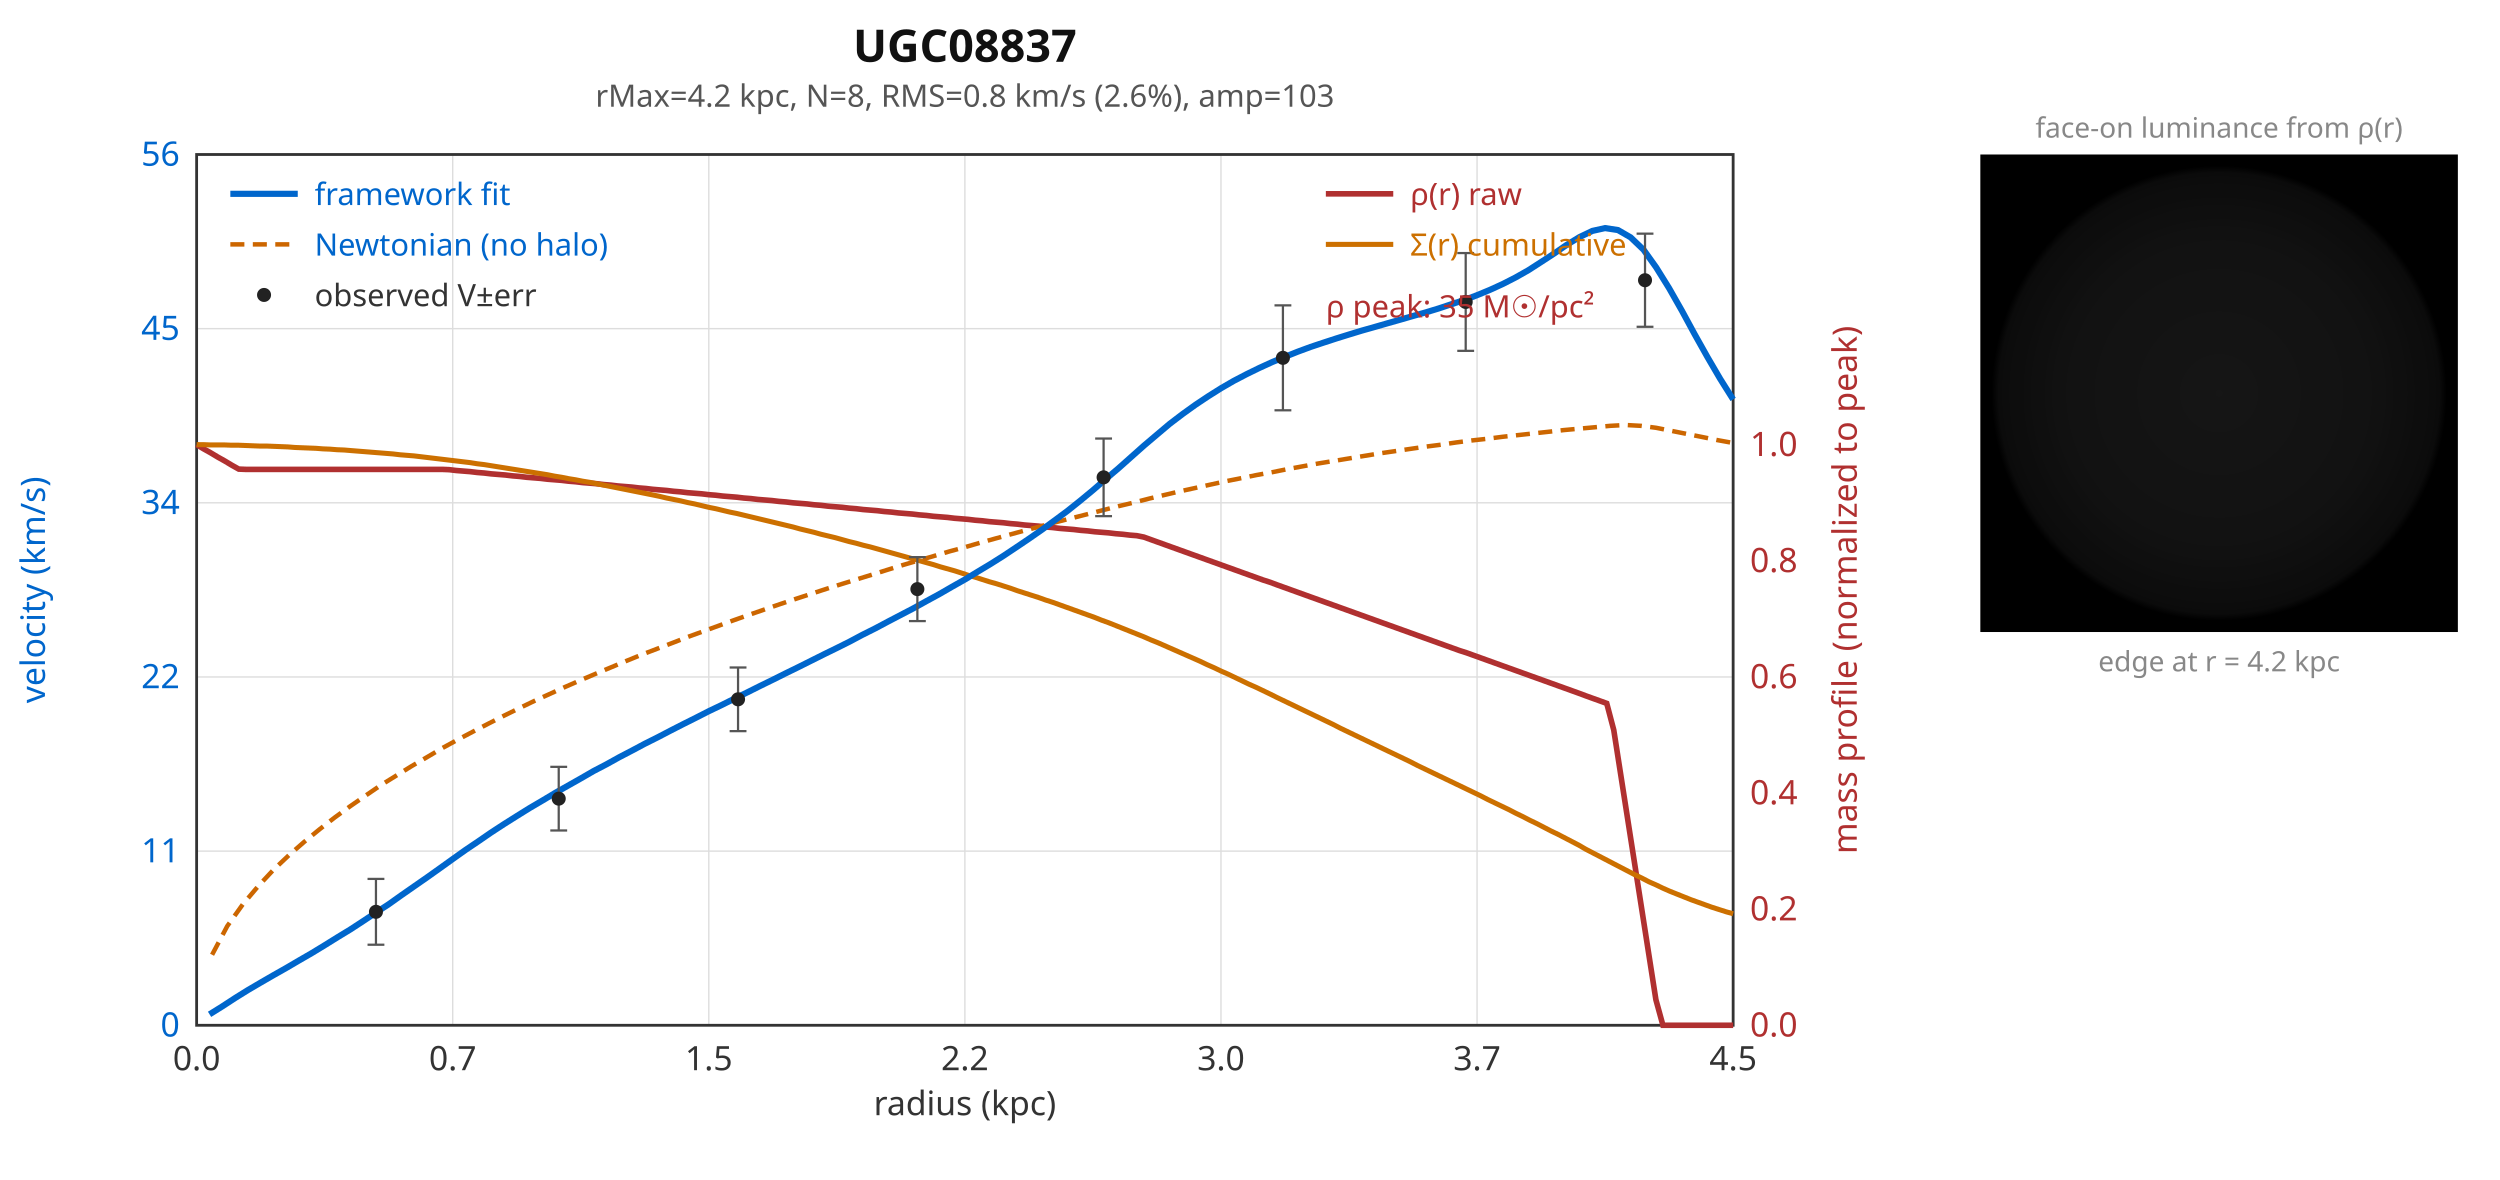
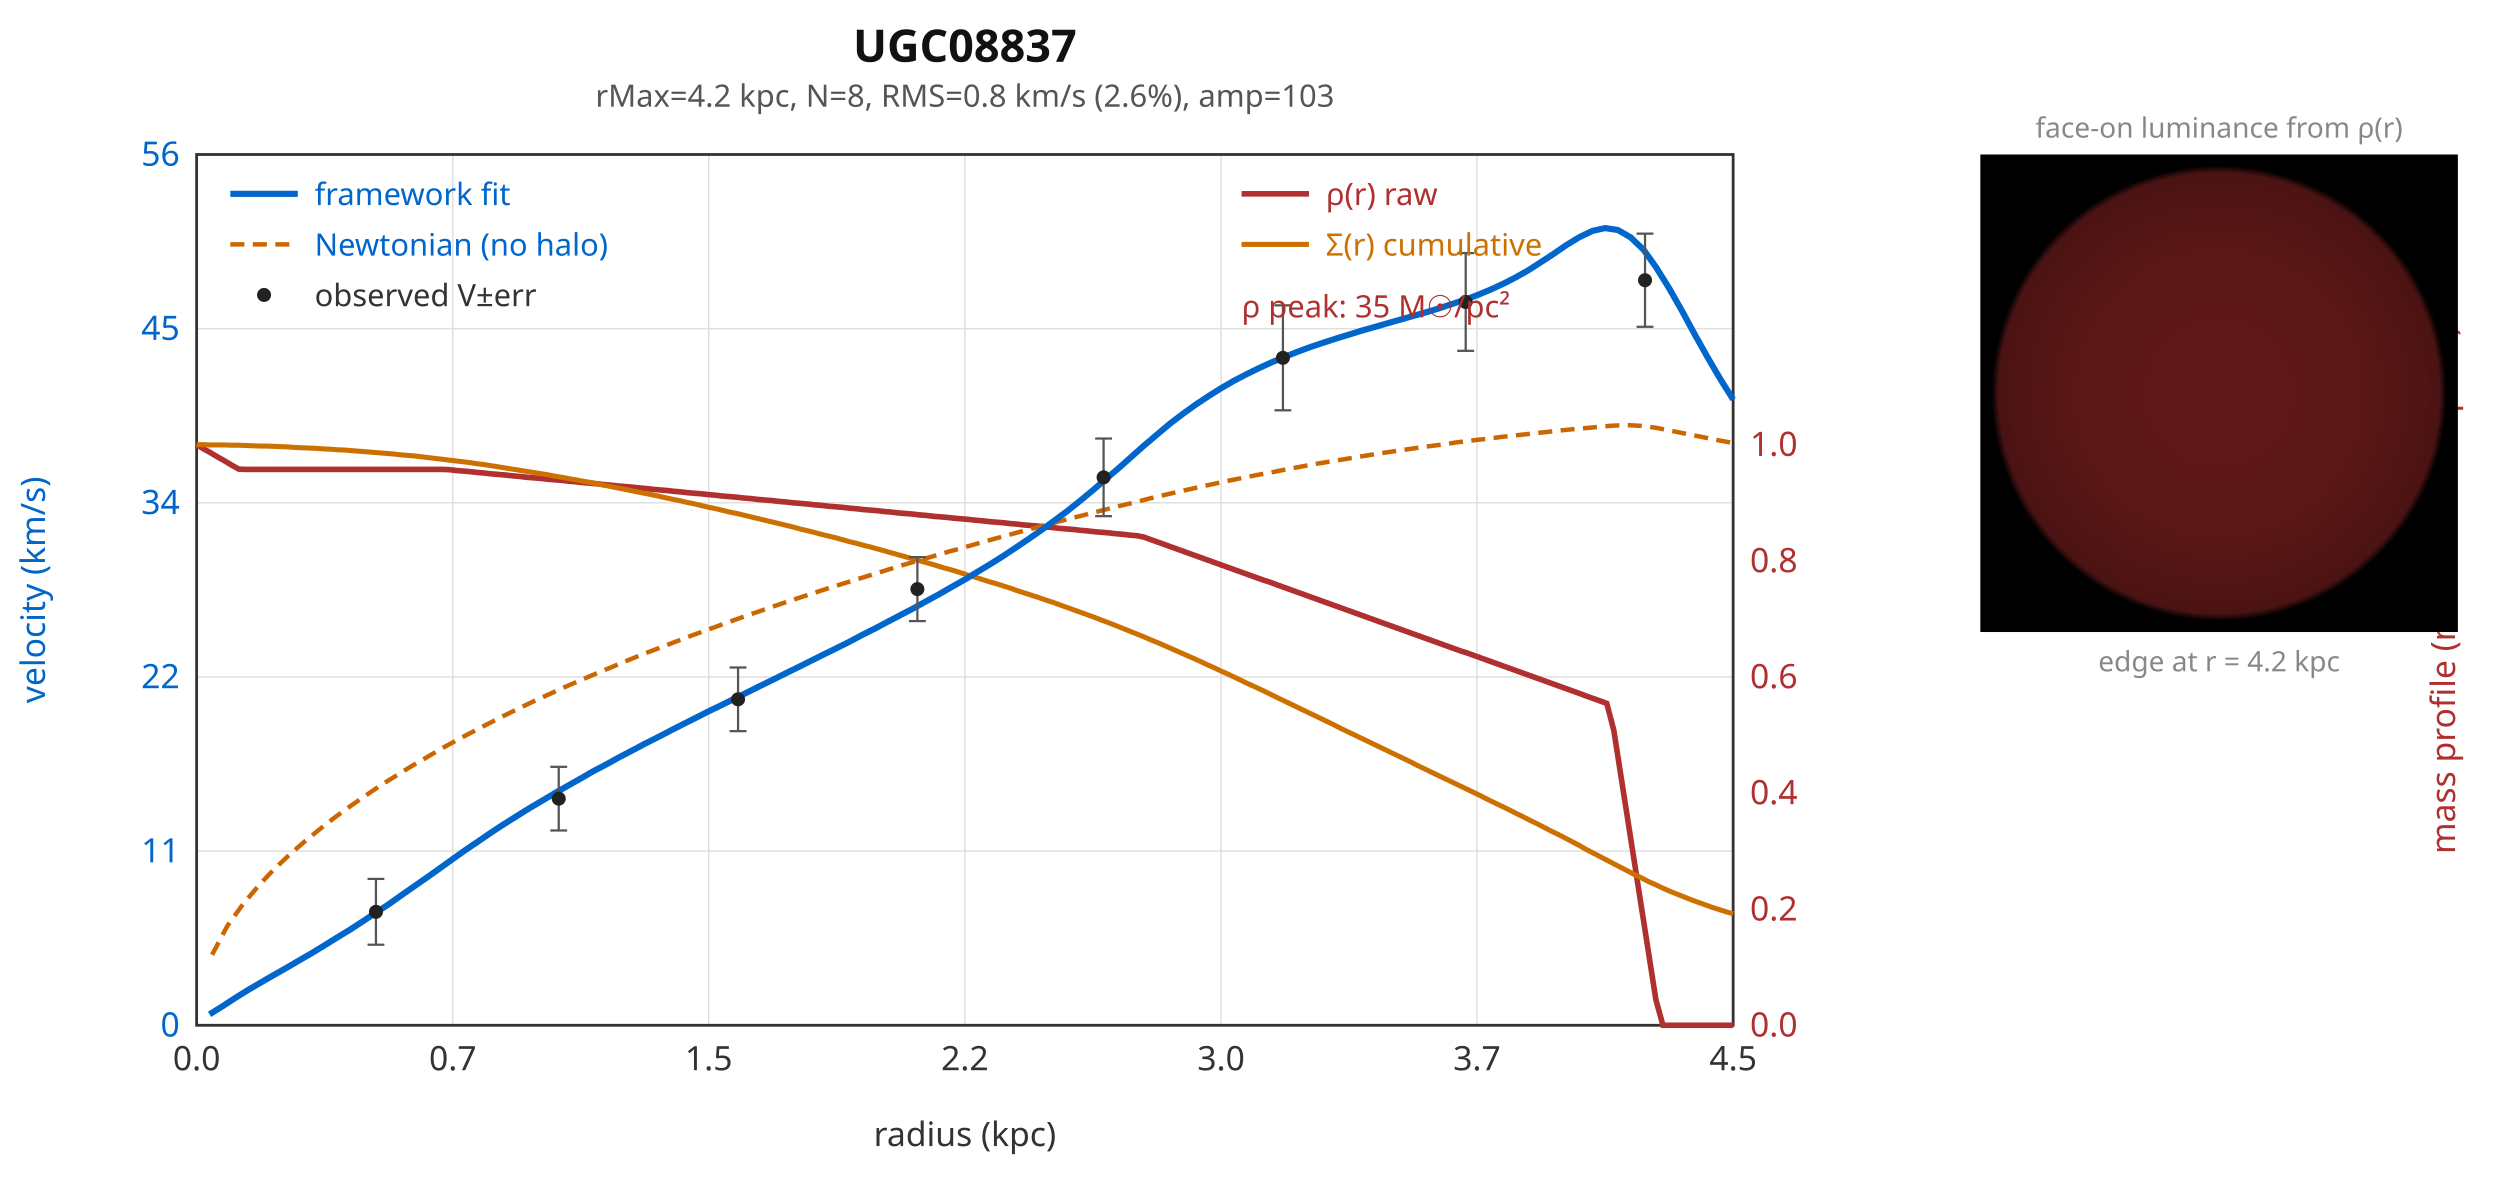
<svg xmlns="http://www.w3.org/2000/svg" viewBox="0 0 890 420" width="890" height="420" font-family="sans-serif" font-size="12">
  <style>
  .ax { stroke: #333; stroke-width: 1; fill: none; }
  .grid { stroke: #ddd; stroke-width: 0.5; fill: none; }
  .lbl { fill: #333; }
  .lbl-l { fill: #0066cc; }
  .lbl-r { fill: #b03030; }
-   .lbl-s { fill: #cc7000; }
  .obs { fill: #222; }
  .err { stroke: #555; stroke-width: 0.8; fill: none; }
  .fw { stroke: #0066cc; stroke-width: 2.2; fill: none; }
  .nt { stroke: #cc6600; stroke-width: 1.6; fill: none; stroke-dasharray: 5,3; }
+   .lbl-s { fill: #cc7000; }
  .rho { stroke: #b03030; stroke-width: 2.0; fill: none; }
  .sig { stroke: #cc7000; stroke-width: 1.8; fill: none; }
  .title { fill: #111; font-size: 16px; font-weight: 600; }
  .subtitle { fill: #555; font-size: 11px; }
-   .legend { font-size: 11px; }
  .preview-bg { fill: #000; }
  .preview-lbl { fill: #888; font-size: 10px; }
+   .legend { font-size: 11px; }
</style>
  <text x="343.5" y="22" text-anchor="middle" class="title">UGC08837</text>
  <text x="343.5" y="38" text-anchor="middle" class="subtitle">rMax=4.2 kpc, N=8, RMS=0.8 km/s (2.6%), amp=103</text>
  <line x1="70" y1="365.0" x2="617" y2="365.0" class="grid" />
  <text x="64" y="369.0" text-anchor="end" class="lbl-l">0</text>
  <line x1="70" y1="303.0" x2="617" y2="303.0" class="grid" />
  <text x="64" y="307.0" text-anchor="end" class="lbl-l">11</text>
  <line x1="70" y1="241.0" x2="617" y2="241.0" class="grid" />
  <text x="64" y="245.0" text-anchor="end" class="lbl-l">22</text>
-   <line x1="70" y1="179" x2="617" y2="179" class="grid" />
-   <text x="64" y="183" text-anchor="end" class="lbl-l">34</text>
-   <line x1="70" y1="117" x2="617" y2="117" class="grid" />
-   <text x="64" y="121" text-anchor="end" class="lbl-l">45</text>
+   <line x1="70" y1="179.0" x2="617" y2="179.0" class="grid" />
+   <text x="64" y="183.0" text-anchor="end" class="lbl-l">34</text>
+   <line x1="70" y1="117.0" x2="617" y2="117.0" class="grid" />
+   <text x="64" y="121.0" text-anchor="end" class="lbl-l">45</text>
  <line x1="70" y1="55.0" x2="617" y2="55.0" class="grid" />
  <text x="64" y="59.0" text-anchor="end" class="lbl-l">56</text>
  <text x="623" y="369.0" text-anchor="start" class="lbl-r">0.0</text>
-   <text x="623" y="327.667" text-anchor="start" class="lbl-r">0.2</text>
-   <text x="623" y="286.333" text-anchor="start" class="lbl-r">0.4</text>
-   <text x="623" y="245" text-anchor="start" class="lbl-r">0.6</text>
-   <text x="623" y="203.667" text-anchor="start" class="lbl-r">0.8</text>
-   <text x="623" y="162.333" text-anchor="start" class="lbl-r">1.0</text>
+   <text x="623" y="327.7" text-anchor="start" class="lbl-r">0.2</text>
+   <text x="623" y="286.3" text-anchor="start" class="lbl-r">0.4</text>
+   <text x="623" y="245.0" text-anchor="start" class="lbl-r">0.6</text>
+   <text x="623" y="203.7" text-anchor="start" class="lbl-r">0.8</text>
+   <text x="623" y="162.3" text-anchor="start" class="lbl-r">1.0</text>
  <line x1="70.0" y1="55" x2="70.0" y2="365" class="grid" />
  <text x="70.0" y="381" text-anchor="middle" class="lbl">0.0</text>
-   <line x1="161.167" y1="55" x2="161.167" y2="365" class="grid" />
-   <text x="161.167" y="381" text-anchor="middle" class="lbl">0.7</text>
-   <line x1="252.333" y1="55" x2="252.333" y2="365" class="grid" />
-   <text x="252.333" y="381" text-anchor="middle" class="lbl">1.5</text>
+   <line x1="161.2" y1="55" x2="161.2" y2="365" class="grid" />
+   <text x="161.2" y="381" text-anchor="middle" class="lbl">0.7</text>
+   <line x1="252.3" y1="55" x2="252.3" y2="365" class="grid" />
+   <text x="252.3" y="381" text-anchor="middle" class="lbl">1.5</text>
  <line x1="343.5" y1="55" x2="343.5" y2="365" class="grid" />
  <text x="343.5" y="381" text-anchor="middle" class="lbl">2.2</text>
-   <line x1="434.667" y1="55" x2="434.667" y2="365" class="grid" />
-   <text x="434.667" y="381" text-anchor="middle" class="lbl">3.0</text>
-   <line x1="525.833" y1="55" x2="525.833" y2="365" class="grid" />
-   <text x="525.833" y="381" text-anchor="middle" class="lbl">3.7</text>
+   <line x1="434.7" y1="55" x2="434.7" y2="365" class="grid" />
+   <text x="434.7" y="381" text-anchor="middle" class="lbl">3.0</text>
+   <line x1="525.8" y1="55" x2="525.8" y2="365" class="grid" />
+   <text x="525.8" y="381" text-anchor="middle" class="lbl">3.7</text>
  <line x1="617.0" y1="55" x2="617.0" y2="365" class="grid" />
  <text x="617.0" y="381" text-anchor="middle" class="lbl">4.5</text>
-   <text x="343.5" y="397" text-anchor="middle" class="lbl">radius (kpc)</text>
-   <text x="16" y="210.0" text-anchor="middle" class="lbl-l" transform="rotate(-90, 16, 210.0)">velocity (km/s)</text>
-   <text x="661" y="210.0" text-anchor="middle" class="lbl-r" transform="rotate(-90, 661, 210.0)">mass profile (normalized to peak)</text>
+   <text x="343.5" y="408" text-anchor="middle" class="lbl">radius (kpc)</text>
+   <text x="16" y="210" text-anchor="middle" class="lbl-l" transform="rotate(-90, 16, 210)">velocity (km/s)</text>
+   <text x="874" y="210" text-anchor="middle" class="lbl-r" transform="rotate(-90, 874, 210)">mass profile (normalized to peak)</text>
  <rect x="70" y="55" width="547" height="310" class="ax" />
  <path d="M 70.0,158.3 L 72.5,159.8 L 75.0,161.2 L 77.5,162.7 L 80.0,164.1 L 82.5,165.6 L 85.0,167.0 L 87.5,167.1 L 90.0,167.1 L 92.5,167.1 L 95.0,167.1 L 97.5,167.1 L 100.0,167.1 L 102.5,167.1 L 105.0,167.1 L 107.5,167.1 L 110.0,167.1 L 112.5,167.1 L 115.0,167.1 L 117.5,167.1 L 120.0,167.1 L 122.5,167.1 L 124.9,167.1 L 127.4,167.1 L 129.9,167.1 L 132.4,167.1 L 134.9,167.1 L 137.4,167.1 L 139.9,167.1 L 142.4,167.1 L 144.9,167.1 L 147.4,167.1 L 149.9,167.1 L 152.4,167.1 L 154.9,167.1 L 157.4,167.1 L 159.9,167.2 L 162.4,167.5 L 164.9,167.7 L 167.4,167.9 L 169.9,168.2 L 172.4,168.4 L 174.9,168.7 L 177.4,168.9 L 179.9,169.1 L 182.4,169.4 L 184.9,169.6 L 187.4,169.9 L 189.9,170.1 L 192.4,170.3 L 194.9,170.6 L 197.4,170.8 L 199.9,171.0 L 202.4,171.3 L 204.9,171.5 L 207.4,171.8 L 209.9,172.0 L 212.4,172.2 L 214.9,172.5 L 217.4,172.7 L 219.9,173.0 L 222.4,173.2 L 224.9,173.4 L 227.4,173.7 L 229.9,173.9 L 232.4,174.2 L 234.8,174.4 L 237.3,174.6 L 239.8,174.9 L 242.3,175.1 L 244.8,175.4 L 247.3,175.6 L 249.8,175.8 L 252.3,176.1 L 254.8,176.3 L 257.3,176.6 L 259.8,176.8 L 262.3,177.0 L 264.8,177.3 L 267.3,177.5 L 269.8,177.8 L 272.3,178.0 L 274.8,178.2 L 277.3,178.5 L 279.8,178.7 L 282.3,179.0 L 284.8,179.2 L 287.3,179.4 L 289.8,179.7 L 292.3,179.9 L 294.8,180.2 L 297.3,180.4 L 299.8,180.6 L 302.3,180.9 L 304.8,181.1 L 307.3,181.4 L 309.8,181.6 L 312.3,181.8 L 314.8,182.1 L 317.3,182.3 L 319.8,182.6 L 322.3,182.8 L 324.8,183.0 L 327.3,183.3 L 329.8,183.5 L 332.3,183.8 L 334.8,184.0 L 337.3,184.2 L 339.8,184.5 L 342.3,184.7 L 344.7,184.9 L 347.2,185.2 L 349.7,185.4 L 352.2,185.7 L 354.7,185.9 L 357.2,186.1 L 359.7,186.4 L 362.2,186.6 L 364.7,186.9 L 367.2,187.1 L 369.7,187.3 L 372.2,187.6 L 374.7,187.8 L 377.2,188.1 L 379.7,188.3 L 382.2,188.5 L 384.7,188.8 L 387.2,189.0 L 389.7,189.3 L 392.2,189.5 L 394.7,189.7 L 397.2,190.0 L 399.7,190.2 L 402.2,190.5 L 404.7,190.7 L 407.2,191.2 L 409.7,192.1 L 412.2,193.0 L 414.7,193.9 L 417.2,194.8 L 419.7,195.7 L 422.2,196.6 L 424.7,197.5 L 427.2,198.4 L 429.7,199.3 L 432.2,200.2 L 434.7,201.1 L 437.2,202.0 L 439.7,202.9 L 442.2,203.8 L 444.7,204.7 L 447.2,205.6 L 449.7,206.5 L 452.2,207.3 L 454.6,208.2 L 457.1,209.1 L 459.6,210.0 L 462.1,210.9 L 464.6,211.8 L 467.1,212.7 L 469.6,213.6 L 472.1,214.5 L 474.6,215.4 L 477.1,216.3 L 479.6,217.2 L 482.1,218.1 L 484.6,219.0 L 487.1,219.9 L 489.6,220.8 L 492.1,221.7 L 494.6,222.6 L 497.1,223.5 L 499.6,224.4 L 502.1,225.3 L 504.6,226.2 L 507.1,227.1 L 509.6,228.0 L 512.1,228.9 L 514.6,229.8 L 517.1,230.7 L 519.6,231.6 L 522.1,232.4 L 524.6,233.3 L 527.1,234.2 L 529.6,235.1 L 532.1,236.0 L 534.6,236.9 L 537.1,237.8 L 539.6,238.7 L 542.1,239.6 L 544.6,240.5 L 547.1,241.4 L 549.6,242.3 L 552.1,243.2 L 554.6,244.1 L 557.1,245.0 L 559.6,245.9 L 562.1,246.8 L 564.5,247.7 L 567.0,248.6 L 569.5,249.5 L 572.0,250.4 L 574.5,259.9 L 577.0,275.9 L 579.5,291.9 L 582.0,307.9 L 584.5,323.9 L 587.0,339.9 L 589.5,355.9 L 592.0,365.0 L 594.5,365.0 L 597.0,365.0 L 599.5,365.0 L 602.0,365.0 L 604.5,365.0 L 607.0,365.0 L 609.5,365.0 L 612.0,365.0 L 614.5,365.0 L 617.0,365.0" class="rho" />
  <path d="M 70.0,158.3 L 72.5,158.3 L 75.0,158.4 L 77.5,158.4 L 80.0,158.4 L 82.5,158.5 L 85.0,158.5 L 87.5,158.6 L 90.0,158.7 L 92.5,158.8 L 95.0,158.8 L 97.5,158.9 L 100.0,159.0 L 102.5,159.1 L 105.0,159.3 L 107.5,159.4 L 110.0,159.5 L 112.5,159.6 L 115.0,159.8 L 117.5,159.9 L 120.0,160.1 L 122.5,160.2 L 124.9,160.4 L 127.4,160.6 L 129.9,160.8 L 132.4,161.0 L 134.9,161.2 L 137.4,161.4 L 139.9,161.6 L 142.4,161.9 L 144.9,162.1 L 147.4,162.3 L 149.9,162.6 L 152.4,162.9 L 154.9,163.2 L 157.4,163.5 L 159.9,163.8 L 162.4,164.1 L 164.9,164.4 L 167.4,164.7 L 169.9,165.1 L 172.4,165.4 L 174.9,165.8 L 177.4,166.2 L 179.9,166.6 L 182.4,167.0 L 184.9,167.4 L 187.4,167.8 L 189.9,168.2 L 192.4,168.6 L 194.9,169.0 L 197.4,169.5 L 199.9,169.9 L 202.4,170.4 L 204.9,170.8 L 207.4,171.3 L 209.9,171.7 L 212.4,172.2 L 214.9,172.7 L 217.4,173.2 L 219.9,173.7 L 222.4,174.2 L 224.9,174.7 L 227.4,175.2 L 229.9,175.7 L 232.4,176.2 L 234.8,176.7 L 237.3,177.3 L 239.8,177.8 L 242.3,178.3 L 244.8,178.9 L 247.3,179.4 L 249.8,180.0 L 252.3,180.6 L 254.8,181.1 L 257.3,181.7 L 259.8,182.3 L 262.3,182.8 L 264.8,183.4 L 267.3,184.0 L 269.8,184.6 L 272.3,185.2 L 274.8,185.8 L 277.3,186.4 L 279.8,187.0 L 282.3,187.6 L 284.8,188.3 L 287.3,188.9 L 289.8,189.5 L 292.3,190.2 L 294.8,190.8 L 297.3,191.4 L 299.8,192.1 L 302.3,192.8 L 304.8,193.4 L 307.3,194.1 L 309.8,194.7 L 312.3,195.4 L 314.8,196.1 L 317.3,196.8 L 319.8,197.5 L 322.3,198.2 L 324.8,198.9 L 327.3,199.6 L 329.8,200.3 L 332.3,201.0 L 334.8,201.8 L 337.3,202.5 L 339.8,203.2 L 342.3,204.0 L 344.7,204.8 L 347.2,205.5 L 349.7,206.3 L 352.2,207.1 L 354.7,207.8 L 357.2,208.6 L 359.7,209.4 L 362.2,210.3 L 364.7,211.1 L 367.2,211.9 L 369.7,212.7 L 372.2,213.6 L 374.7,214.4 L 377.2,215.3 L 379.7,216.2 L 382.2,217.1 L 384.7,218.0 L 387.2,218.9 L 389.7,219.8 L 392.2,220.8 L 394.7,221.7 L 397.2,222.7 L 399.7,223.7 L 402.2,224.7 L 404.7,225.7 L 407.2,226.7 L 409.7,227.8 L 412.2,228.8 L 414.7,229.9 L 417.2,231.0 L 419.7,232.1 L 422.2,233.2 L 424.7,234.3 L 427.2,235.4 L 429.7,236.6 L 432.2,237.7 L 434.7,238.9 L 437.2,240.0 L 439.7,241.2 L 442.2,242.4 L 444.7,243.6 L 447.2,244.7 L 449.7,245.9 L 452.2,247.1 L 454.6,248.3 L 457.1,249.5 L 459.6,250.7 L 462.1,251.9 L 464.6,253.1 L 467.1,254.3 L 469.6,255.5 L 472.1,256.7 L 474.6,257.9 L 477.1,259.2 L 479.6,260.4 L 482.1,261.6 L 484.6,262.8 L 487.1,264.0 L 489.6,265.2 L 492.1,266.4 L 494.6,267.6 L 497.1,268.8 L 499.6,270.0 L 502.1,271.2 L 504.6,272.5 L 507.1,273.7 L 509.6,274.9 L 512.1,276.1 L 514.6,277.3 L 517.1,278.5 L 519.6,279.7 L 522.1,280.9 L 524.6,282.1 L 527.1,283.3 L 529.6,284.6 L 532.1,285.8 L 534.6,287.0 L 537.1,288.2 L 539.6,289.5 L 542.1,290.7 L 544.6,292.0 L 547.1,293.2 L 549.6,294.5 L 552.1,295.8 L 554.6,297.0 L 557.1,298.3 L 559.6,299.6 L 562.1,300.9 L 564.5,302.3 L 567.0,303.6 L 569.5,304.9 L 572.0,306.2 L 574.5,307.5 L 577.0,308.8 L 579.5,310.1 L 582.0,311.4 L 584.5,312.6 L 587.0,313.9 L 589.5,315.0 L 592.0,316.2 L 594.5,317.3 L 597.0,318.3 L 599.5,319.3 L 602.0,320.3 L 604.5,321.2 L 607.0,322.1 L 609.5,323.0 L 612.0,323.8 L 614.5,324.6 L 617.0,325.3" class="sig" />
  <path d="M 75.5,339.9 L 80.9,329.7 L 86.4,322.0 L 91.9,315.5 L 97.3,309.7 L 102.8,304.5 L 108.3,299.7 L 113.8,295.2 L 119.2,291.0 L 124.7,287.0 L 130.2,283.2 L 135.6,279.5 L 141.1,276.1 L 146.6,272.7 L 152.1,269.5 L 157.5,266.3 L 163.0,263.3 L 168.5,260.4 L 173.9,257.6 L 179.4,254.8 L 184.9,252.1 L 190.3,249.5 L 195.8,247.0 L 201.3,244.5 L 206.8,242.1 L 212.2,239.8 L 217.7,237.5 L 223.2,235.2 L 228.6,233.0 L 234.1,230.9 L 239.6,228.8 L 245.0,226.7 L 250.5,224.7 L 256.0,222.7 L 261.5,220.7 L 266.9,218.8 L 272.4,216.9 L 277.9,215.0 L 283.3,213.2 L 288.8,211.4 L 294.3,209.6 L 299.7,207.9 L 305.2,206.2 L 310.7,204.5 L 316.1,202.8 L 321.6,201.1 L 327.1,199.5 L 332.6,197.9 L 338.0,196.3 L 343.5,194.8 L 349.0,193.2 L 354.4,191.7 L 359.9,190.2 L 365.4,188.7 L 370.8,187.3 L 376.3,185.8 L 381.8,184.4 L 387.3,183.0 L 392.7,181.6 L 398.2,180.2 L 403.7,178.9 L 409.1,177.5 L 414.6,176.2 L 420.1,174.9 L 425.6,173.7 L 431.0,172.5 L 436.5,171.3 L 442.0,170.2 L 447.4,169.1 L 452.9,168.1 L 458.4,167.0 L 463.8,166.0 L 469.3,165.0 L 474.8,164.1 L 480.3,163.2 L 485.7,162.3 L 491.2,161.4 L 496.7,160.6 L 502.1,159.8 L 507.6,159.0 L 513.1,158.3 L 518.5,157.5 L 524.0,156.8 L 529.5,156.2 L 534.9,155.5 L 540.4,154.9 L 545.9,154.3 L 551.4,153.7 L 556.8,153.1 L 562.3,152.6 L 567.8,152.1 L 573.2,151.6 L 578.7,151.3 L 584.2,151.6 L 589.6,152.3 L 595.1,153.4 L 600.6,154.5 L 606.1,155.6 L 611.5,156.7 L 617.0,157.7" class="nt" />
-   <path d="M 74.6,361.1 L 79.1,358.3 L 83.7,355.3 L 88.2,352.5 L 92.8,349.8 L 97.3,347.2 L 101.9,344.6 L 106.5,341.9 L 111.0,339.3 L 115.6,336.5 L 120.1,333.7 L 124.7,330.9 L 129.3,327.9 L 133.8,324.9 L 138.4,321.9 L 142.9,318.7 L 147.5,315.5 L 152.1,312.3 L 156.6,309.1 L 161.2,305.8 L 165.7,302.6 L 170.3,299.5 L 174.8,296.4 L 179.4,293.4 L 184.0,290.5 L 188.5,287.7 L 193.1,285.0 L 197.6,282.3 L 202.2,279.7 L 206.8,277.1 L 211.3,274.5 L 215.9,272.1 L 220.4,269.6 L 225.0,267.2 L 229.5,264.8 L 234.1,262.5 L 238.7,260.1 L 243.2,257.8 L 247.8,255.5 L 252.3,253.2 L 256.9,251.0 L 261.5,248.7 L 266.0,246.5 L 270.6,244.2 L 275.1,242.0 L 279.7,239.7 L 284.2,237.5 L 288.8,235.2 L 293.4,232.9 L 297.9,230.7 L 302.5,228.4 L 307.0,226.0 L 311.6,223.7 L 316.1,221.3 L 320.7,218.9 L 325.3,216.5 L 329.8,214.0 L 334.4,211.5 L 338.9,208.9 L 343.5,206.3 L 348.1,203.5 L 352.6,200.8 L 357.2,197.9 L 361.7,194.9 L 366.3,191.8 L 370.9,188.6 L 375.4,185.3 L 380.0,181.9 L 384.5,178.3 L 389.1,174.5 L 393.6,170.6 L 398.2,166.7 L 402.8,162.6 L 407.3,158.6 L 411.9,154.7 L 416.4,150.9 L 421.0,147.4 L 425.6,144.1 L 430.1,141.1 L 434.7,138.2 L 439.2,135.6 L 443.8,133.2 L 448.3,131.0 L 452.9,128.9 L 457.5,127.0 L 462.0,125.2 L 466.6,123.5 L 471.1,122.0 L 475.7,120.5 L 480.2,119.1 L 484.8,117.7 L 489.4,116.4 L 493.9,115.1 L 498.5,113.8 L 503.0,112.5 L 507.6,111.2 L 512.2,109.8 L 516.7,108.3 L 521.3,106.8 L 525.8,105.1 L 530.4,103.2 L 535.0,101.1 L 539.5,98.8 L 544.1,96.2 L 548.6,93.3 L 553.2,90.3 L 557.7,87.2 L 562.3,84.4 L 566.9,82.2 L 571.4,81.2 L 576.0,81.9 L 580.5,84.5 L 585.1,88.9 L 589.6,95.2 L 594.2,102.6 L 598.8,110.7 L 603.3,119.0 L 607.9,127.2 L 612.4,134.9 L 617.0,142.2" class="fw" />
-   <line x1="133.84" y1="312.891" x2="133.84" y2="336.321" class="err" />
-   <line x1="130.84" y1="312.891" x2="136.84" y2="312.891" class="err" />
-   <line x1="130.84" y1="336.321" x2="136.84" y2="336.321" class="err" />
-   <circle cx="133.84" cy="324.606" r="2.5" class="obs" />
-   <line x1="198.907" y1="272.995" x2="198.907" y2="295.651" class="err" />
-   <line x1="195.907" y1="272.995" x2="201.907" y2="272.995" class="err" />
-   <line x1="195.907" y1="295.651" x2="201.907" y2="295.651" class="err" />
-   <circle cx="198.907" cy="284.323" r="2.5" class="obs" />
-   <line x1="262.746" y1="237.629" x2="262.746" y2="260.285" class="err" />
-   <line x1="259.746" y1="237.629" x2="265.746" y2="237.629" class="err" />
-   <line x1="259.746" y1="260.285" x2="265.746" y2="260.285" class="err" />
-   <circle cx="262.746" cy="248.957" r="2.5" class="obs" />
-   <line x1="326.586" y1="198.34" x2="326.586" y2="221.107" class="err" />
-   <line x1="323.586" y1="198.34" x2="329.586" y2="198.34" class="err" />
-   <line x1="323.586" y1="221.107" x2="329.586" y2="221.107" class="err" />
-   <circle cx="326.586" cy="209.724" r="2.5" class="obs" />
-   <line x1="392.881" y1="156.123" x2="392.881" y2="183.752" class="err" />
-   <line x1="389.881" y1="156.123" x2="395.881" y2="156.123" class="err" />
-   <line x1="389.881" y1="183.752" x2="395.881" y2="183.752" class="err" />
-   <circle cx="392.881" cy="169.938" r="2.5" class="obs" />
-   <line x1="456.72" y1="108.711" x2="456.72" y2="146.066" class="err" />
-   <line x1="453.72" y1="108.711" x2="459.72" y2="108.711" class="err" />
-   <line x1="453.72" y1="146.066" x2="459.72" y2="146.066" class="err" />
-   <circle cx="456.72" cy="127.389" r="2.5" class="obs" />
-   <line x1="521.787" y1="90.089" x2="521.787" y2="124.902" class="err" />
-   <line x1="518.787" y1="90.089" x2="524.787" y2="90.089" class="err" />
-   <line x1="518.787" y1="124.902" x2="524.787" y2="124.902" class="err" />
-   <circle cx="521.787" cy="107.496" r="2.5" class="obs" />
-   <line x1="585.627" y1="83.182" x2="585.627" y2="116.337" class="err" />
-   <line x1="582.627" y1="83.182" x2="588.627" y2="83.182" class="err" />
-   <line x1="582.627" y1="116.337" x2="588.627" y2="116.337" class="err" />
-   <circle cx="585.627" cy="99.759" r="2.5" class="obs" />
+   <path d="M 74.6,361.1 L 79.1,358.3 L 83.7,355.3 L 88.2,352.5 L 92.8,349.8 L 97.3,347.2 L 101.9,344.6 L 106.5,341.9 L 111.0,339.3 L 115.6,336.5 L 120.1,333.7 L 124.7,330.9 L 129.3,327.9 L 133.8,324.9 L 138.4,321.9 L 142.9,318.7 L 147.5,315.5 L 152.1,312.3 L 156.6,309.1 L 161.2,305.8 L 165.7,302.6 L 170.3,299.5 L 174.8,296.4 L 179.4,293.4 L 184.0,290.5 L 188.5,287.7 L 193.1,285.0 L 197.6,282.3 L 202.2,279.7 L 206.8,277.1 L 211.3,274.5 L 215.9,272.1 L 220.4,269.6 L 225.0,267.2 L 229.5,264.8 L 234.1,262.5 L 238.7,260.1 L 243.2,257.8 L 247.8,255.5 L 252.3,253.2 L 256.9,251.0 L 261.5,248.7 L 266.0,246.5 L 270.6,244.2 L 275.1,242.0 L 279.7,239.7 L 284.2,237.5 L 288.8,235.2 L 293.4,232.9 L 297.9,230.7 L 302.5,228.4 L 307.0,226.0 L 311.6,223.7 L 316.1,221.3 L 320.7,218.9 L 325.3,216.5 L 329.8,214.0 L 334.4,211.5 L 338.9,208.9 L 343.5,206.3 L 348.1,203.5 L 352.6,200.8 L 357.2,197.9 L 361.7,194.9 L 366.3,191.8 L 370.9,188.6 L 375.4,185.3 L 380.0,181.9 L 384.5,178.3 L 389.1,174.5 L 393.6,170.6 L 398.2,166.7 L 402.8,162.6 L 407.3,158.6 L 411.9,154.7 L 416.4,150.9 L 421.0,147.4 L 425.6,144.1 L 430.1,141.1 L 434.7,138.2 L 439.2,135.6 L 443.8,133.2 L 448.3,131.0 L 452.9,128.9 L 457.5,127.0 L 462.0,125.2 L 466.6,123.5 L 471.1,122.0 L 475.7,120.5 L 480.3,119.1 L 484.8,117.7 L 489.4,116.4 L 493.9,115.1 L 498.5,113.8 L 503.0,112.5 L 507.6,111.2 L 512.2,109.8 L 516.7,108.3 L 521.3,106.8 L 525.8,105.1 L 530.4,103.2 L 535.0,101.1 L 539.5,98.8 L 544.1,96.2 L 548.6,93.3 L 553.2,90.3 L 557.7,87.2 L 562.3,84.4 L 566.9,82.2 L 571.4,81.2 L 576.0,81.9 L 580.5,84.5 L 585.1,88.9 L 589.6,95.2 L 594.2,102.6 L 598.8,110.7 L 603.3,119.0 L 607.9,127.2 L 612.4,134.9 L 617.0,142.2" class="fw" />
+   <line x1="133.84" y1="312.89" x2="133.84" y2="336.32" class="err" />
+   <line x1="130.84" y1="312.89" x2="136.84" y2="312.89" class="err" />
+   <line x1="130.84" y1="336.32" x2="136.84" y2="336.32" class="err" />
+   <circle cx="133.84" cy="324.61" r="2.5" class="obs" />
+   <line x1="198.91" y1="272.99" x2="198.91" y2="295.65" class="err" />
+   <line x1="195.91" y1="272.99" x2="201.91" y2="272.99" class="err" />
+   <line x1="195.91" y1="295.65" x2="201.91" y2="295.65" class="err" />
+   <circle cx="198.91" cy="284.32" r="2.5" class="obs" />
+   <line x1="262.75" y1="237.63" x2="262.75" y2="260.29" class="err" />
+   <line x1="259.75" y1="237.63" x2="265.75" y2="237.63" class="err" />
+   <line x1="259.75" y1="260.29" x2="265.75" y2="260.29" class="err" />
+   <circle cx="262.75" cy="248.96" r="2.5" class="obs" />
+   <line x1="326.59" y1="198.34" x2="326.59" y2="221.11" class="err" />
+   <line x1="323.59" y1="198.34" x2="329.59" y2="198.34" class="err" />
+   <line x1="323.59" y1="221.11" x2="329.59" y2="221.11" class="err" />
+   <circle cx="326.59" cy="209.72" r="2.5" class="obs" />
+   <line x1="392.88" y1="156.12" x2="392.88" y2="183.75" class="err" />
+   <line x1="389.88" y1="156.12" x2="395.88" y2="156.12" class="err" />
+   <line x1="389.88" y1="183.75" x2="395.88" y2="183.75" class="err" />
+   <circle cx="392.88" cy="169.94" r="2.5" class="obs" />
+   <line x1="456.72" y1="108.71" x2="456.72" y2="146.07" class="err" />
+   <line x1="453.72" y1="108.71" x2="459.72" y2="108.71" class="err" />
+   <line x1="453.72" y1="146.07" x2="459.72" y2="146.07" class="err" />
+   <circle cx="456.72" cy="127.39" r="2.5" class="obs" />
+   <line x1="521.79" y1="90.09" x2="521.79" y2="124.90" class="err" />
+   <line x1="518.79" y1="90.09" x2="524.79" y2="90.09" class="err" />
+   <line x1="518.79" y1="124.90" x2="524.79" y2="124.90" class="err" />
+   <circle cx="521.79" cy="107.50" r="2.5" class="obs" />
+   <line x1="585.63" y1="83.18" x2="585.63" y2="116.34" class="err" />
+   <line x1="582.63" y1="83.18" x2="588.63" y2="83.18" class="err" />
+   <line x1="582.63" y1="116.34" x2="588.63" y2="116.34" class="err" />
+   <circle cx="585.63" cy="99.76" r="2.5" class="obs" />
  <g class="legend">
    <line x1="82" y1="69" x2="106" y2="69" class="fw" />
    <text x="112" y="73" class="lbl-l">framework fit</text>
    <line x1="82" y1="87" x2="106" y2="87" class="nt" />
    <text x="112" y="91" class="lbl-l">Newtonian (no halo)</text>
    <circle cx="94" cy="105" r="2.5" class="obs" />
    <text x="112" y="109" class="lbl">observed V±err</text>
  </g>
  <g class="legend">
-     <line x1="472" y1="69" x2="496" y2="69" class="rho" />
-     <text x="502" y="73" class="lbl-r">ρ(r) raw</text>
-     <line x1="472" y1="87" x2="496" y2="87" class="sig" />
-     <text x="502" y="91" class="lbl-s">Σ(r) cumulative</text>
-     <text x="472" y="113" class="lbl-r">ρ peak: 35 M☉/pc²</text>
+     <line x1="442" y1="69" x2="466" y2="69" class="rho" />
+     <text x="472" y="73" class="lbl-r">ρ(r) raw</text>
+     <line x1="442" y1="87" x2="466" y2="87" class="sig" />
+     <text x="472" y="91" class="lbl-s">Σ(r) cumulative</text>
+     <text x="442" y="113" class="lbl-r">ρ peak: 35 M☉/pc²</text>
  </g>
  <rect x="705" y="55" width="170" height="170" class="preview-bg" />
  <defs>
    <radialGradient id="g_UGC08837" cx="0.5" cy="0.5" r="0.5">
-       <stop offset="0" stop-color="rgb(22,22,22)" />
-       <stop offset="0.031" stop-color="rgb(21,21,21)" />
-       <stop offset="0.062" stop-color="rgb(21,21,21)" />
-       <stop offset="0.094" stop-color="rgb(21,21,21)" />
-       <stop offset="0.125" stop-color="rgb(21,21,21)" />
-       <stop offset="0.156" stop-color="rgb(21,21,21)" />
-       <stop offset="0.188" stop-color="rgb(20,20,20)" />
-       <stop offset="0.219" stop-color="rgb(20,20,20)" />
-       <stop offset="0.25" stop-color="rgb(20,20,20)" />
-       <stop offset="0.281" stop-color="rgb(20,20,20)" />
-       <stop offset="0.312" stop-color="rgb(20,20,20)" />
-       <stop offset="0.344" stop-color="rgb(20,20,20)" />
-       <stop offset="0.375" stop-color="rgb(19,19,19)" />
-       <stop offset="0.406" stop-color="rgb(19,19,19)" />
-       <stop offset="0.438" stop-color="rgb(19,19,19)" />
-       <stop offset="0.469" stop-color="rgb(19,19,19)" />
-       <stop offset="0.5" stop-color="rgb(19,19,19)" />
-       <stop offset="0.531" stop-color="rgb(19,19,19)" />
-       <stop offset="0.562" stop-color="rgb(18,18,18)" />
-       <stop offset="0.594" stop-color="rgb(18,18,18)" />
-       <stop offset="0.625" stop-color="rgb(18,18,18)" />
-       <stop offset="0.656" stop-color="rgb(18,18,18)" />
-       <stop offset="0.688" stop-color="rgb(17,17,17)" />
-       <stop offset="0.719" stop-color="rgb(17,17,17)" />
-       <stop offset="0.75" stop-color="rgb(16,16,16)" />
-       <stop offset="0.781" stop-color="rgb(15,15,15)" />
-       <stop offset="0.812" stop-color="rgb(15,15,15)" />
-       <stop offset="0.844" stop-color="rgb(14,14,14)" />
-       <stop offset="0.875" stop-color="rgb(13,13,13)" />
-       <stop offset="0.906" stop-color="rgb(13,13,13)" />
-       <stop offset="0.938" stop-color="rgb(12,12,12)" />
-       <stop offset="0.969" stop-color="rgb(11,11,11)" />
+       <stop offset="0" stop-color="rgb(97,24.25,24.25)" />
+       <stop offset="0.031" stop-color="rgb(95,23.75,23.75)" />
+       <stop offset="0.062" stop-color="rgb(95,23.75,23.75)" />
+       <stop offset="0.094" stop-color="rgb(95,23.75,23.75)" />
+       <stop offset="0.125" stop-color="rgb(95,23.75,23.75)" />
+       <stop offset="0.156" stop-color="rgb(95,23.75,23.75)" />
+       <stop offset="0.188" stop-color="rgb(95,23.75,23.75)" />
+       <stop offset="0.219" stop-color="rgb(95,23.75,23.75)" />
+       <stop offset="0.25" stop-color="rgb(94,23.5,23.5)" />
+       <stop offset="0.281" stop-color="rgb(94,23.5,23.5)" />
+       <stop offset="0.312" stop-color="rgb(94,23.5,23.5)" />
+       <stop offset="0.344" stop-color="rgb(93,23.25,23.25)" />
+       <stop offset="0.375" stop-color="rgb(93,23.25,23.25)" />
+       <stop offset="0.406" stop-color="rgb(93,23.25,23.25)" />
+       <stop offset="0.438" stop-color="rgb(92,23,23)" />
+       <stop offset="0.469" stop-color="rgb(92,23,23)" />
+       <stop offset="0.5" stop-color="rgb(92,23,23)" />
+       <stop offset="0.531" stop-color="rgb(91,22.75,22.75)" />
+       <stop offset="0.562" stop-color="rgb(91,22.75,22.75)" />
+       <stop offset="0.594" stop-color="rgb(90,22.5,22.5)" />
+       <stop offset="0.625" stop-color="rgb(90,22.5,22.5)" />
+       <stop offset="0.656" stop-color="rgb(89,22.25,22.25)" />
+       <stop offset="0.688" stop-color="rgb(88,22,22)" />
+       <stop offset="0.719" stop-color="rgb(87,21.75,21.75)" />
+       <stop offset="0.75" stop-color="rgb(85,21.25,21.25)" />
+       <stop offset="0.781" stop-color="rgb(84,21,21)" />
+       <stop offset="0.812" stop-color="rgb(83,20.75,20.75)" />
+       <stop offset="0.844" stop-color="rgb(81,20.25,20.25)" />
+       <stop offset="0.875" stop-color="rgb(80,20,20)" />
+       <stop offset="0.906" stop-color="rgb(79,19.75,19.75)" />
+       <stop offset="0.938" stop-color="rgb(77,19.25,19.25)" />
+       <stop offset="0.969" stop-color="rgb(74,18.5,18.5)" />
      <stop offset="1" stop-color="rgb(0,0,0)" />
    </radialGradient>
  </defs>
-   <circle cx="790.0" cy="140.0" r="81.0" fill="url(#g_UGC08837)" />
-   <text x="790.0" y="49" text-anchor="middle" class="preview-lbl">face-on luminance from ρ(r)</text>
-   <text x="790.0" y="239" text-anchor="middle" class="preview-lbl">edge at r = 4.2 kpc</text>
+   <circle cx="790" cy="140" r="81" fill="url(#g_UGC08837)" />
+   <text x="790" y="49" text-anchor="middle" class="preview-lbl">face-on luminance from ρ(r)</text>
+   <text x="790" y="239" text-anchor="middle" class="preview-lbl">edge at r = 4.2 kpc</text>
</svg>
